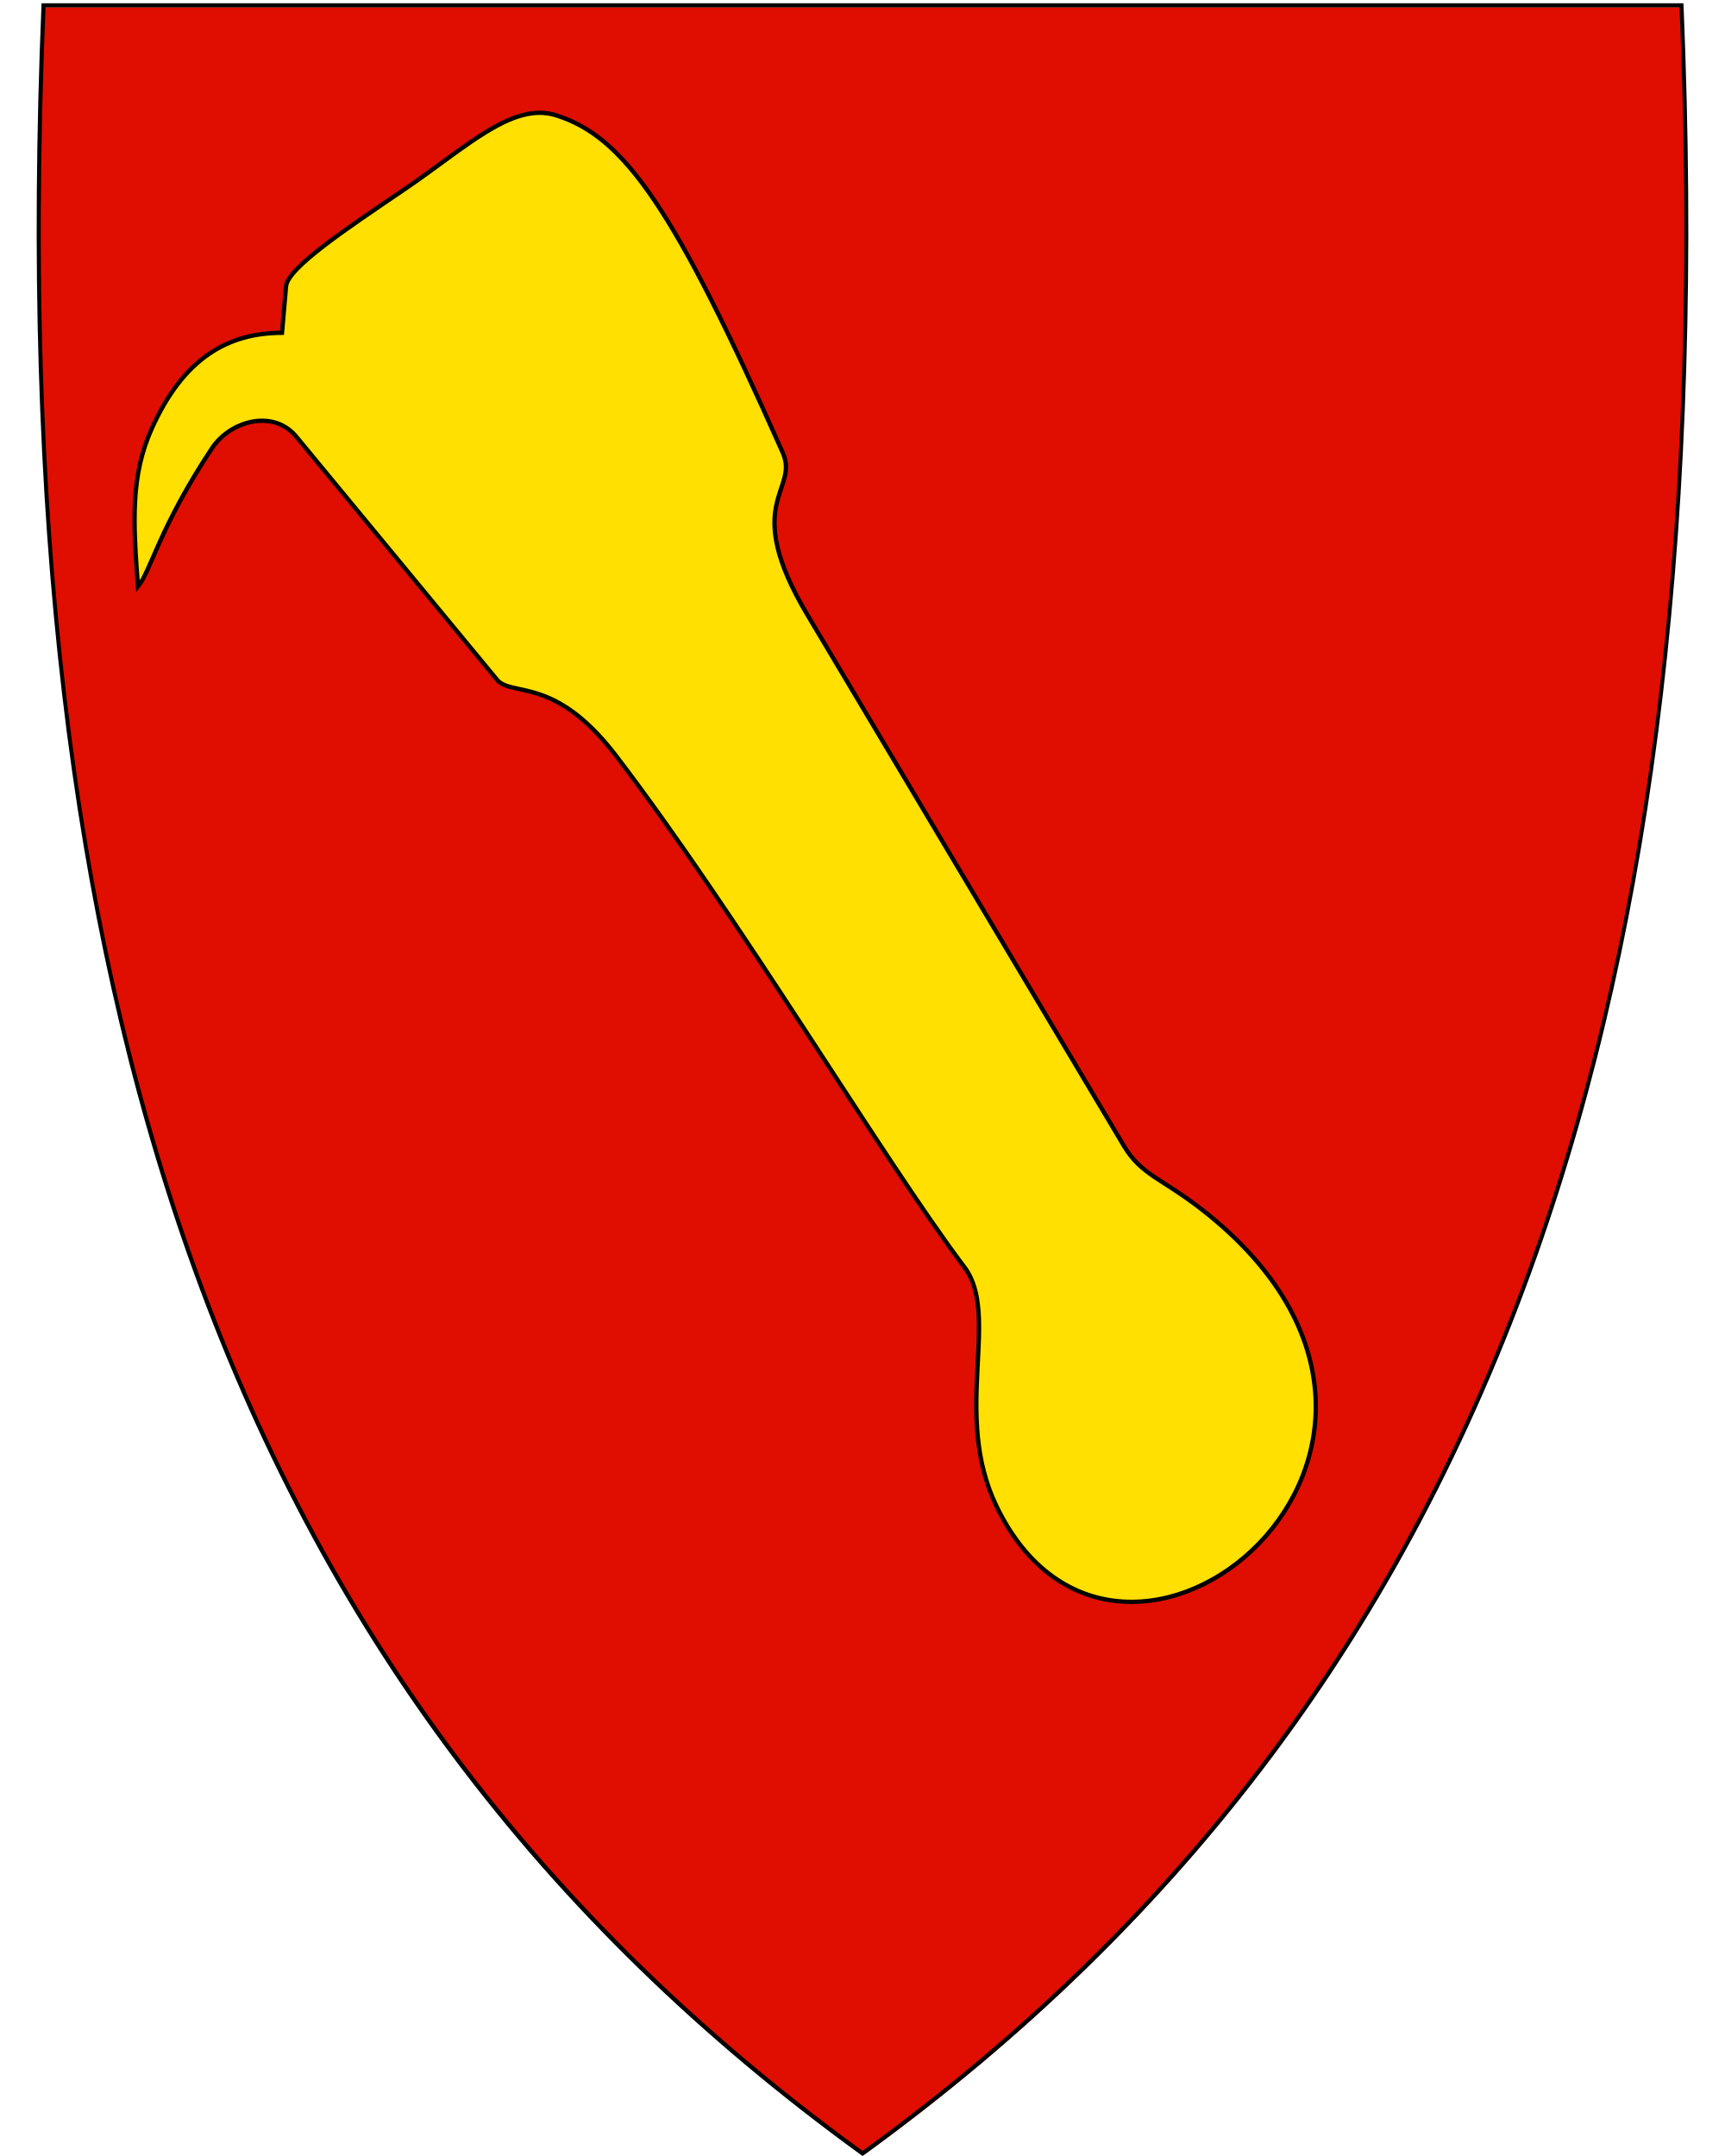
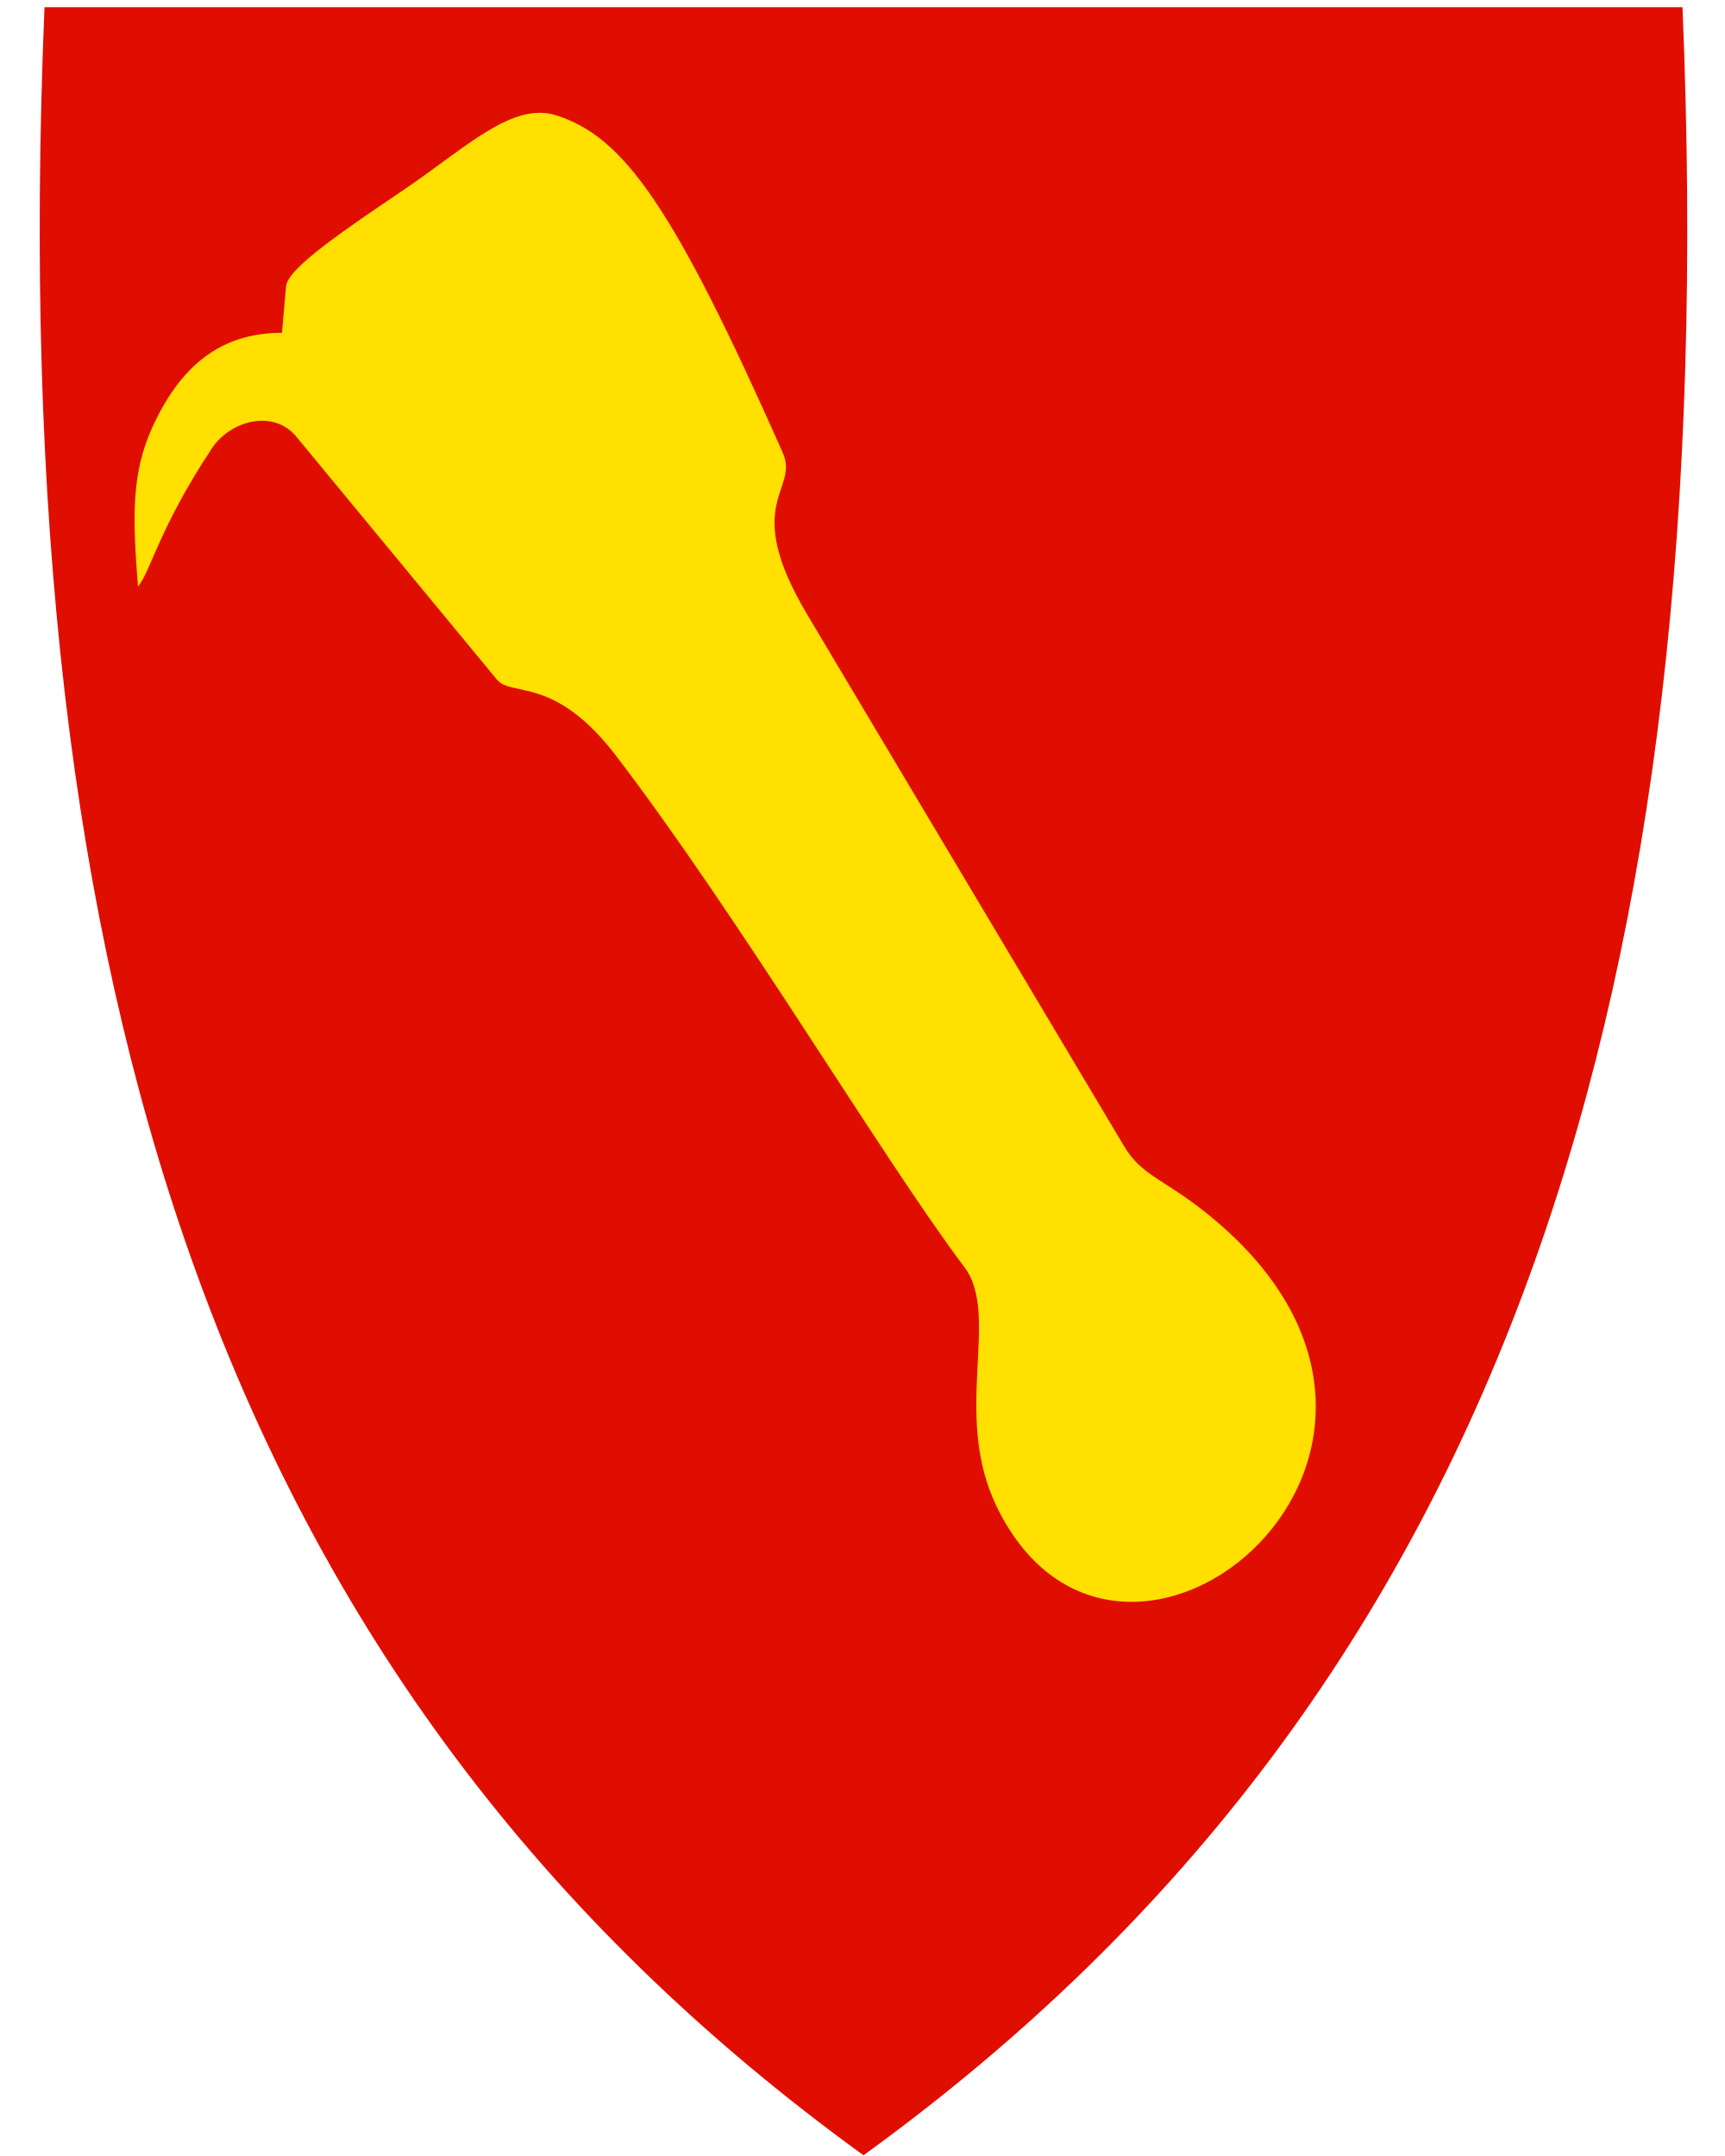
<svg xmlns="http://www.w3.org/2000/svg" id="svg2" version="1.1" x="0" y="0" width="400" height="500" viewBox="30.5 31.5 400 500" enable-background="new 30.5 31.5 412 533" xml:space="preserve">
  <defs id="defs6" />
  <path fill="#e00e00" d="M230.45 531.13C156.13 477.21 105.19 409.11 74.71 322.97 47.07 244.87 35.98 150.22 40.8 33.62l0.02-0.46 379.82 0 0.02 0.46c4.81 116.6-6.28 211.24-33.91 289.35-30.48 86.14-81.42 154.24-155.74 208.16l-0.28 0.2-0.28-0.2z" id="path4148" />
-   <path id="path10" d="M419.96 33.21C429.03 252.66 383.71 419.16 230.51 530.31 146.04 469.02 94.36 390.9 66.52 296.34 64.43 289.25 62.48 282.07 60.65 274.8 49.2 229.11 42.88 179.78 40.77 126.86 39.57 96.8 39.72 65.58 41.06 33.21l189.45 0 189.45 0m0.92-0.95-0.92 0-189.45 0-189.45 0-0.92 0-0.04 0.92c-4.82 116.66 6.28 211.36 33.93 289.52 30.51 86.24 81.51 154.41 155.91 208.39l0.56 0.41 0.56-0.41C305.46 477.11 356.46 408.94 386.97 322.7 414.62 244.54 425.72 149.84 420.9 33.18l-0.04-0.92 0 0z" />
-   <path id="path2830" d="m62.49 167.52c-1.14-14.98-1.72-25.73 3.23-36.69 7.39-16.38 17.7-22.12 30.17-22.15l0.94-10.77c0.37-4.29 13.88-13.29 27.45-22.5 14.26-9.67 24.98-20.35 35.13-17.18 15.88 4.97 27.39 21.44 52.6 78.26 3.94 8.87-9.89 11.42 5.71 37.6l73.37 123.11c4.12 6.91 8.73 7.44 18.4 15.03 69.79 54.81-19.19 128.18-47.93 68.55-10.33-21.43 1.02-44.2-7.43-55.42C235.14 300.16 201.81 243.95 173.06 206.39 158.88 188.1 149.14 193.24 145.71 189.09L99.43 133.03c-5.43-6.91-15.58-3.9-19.76 2.4-12.25 18.45-14.21 28.57-17.18 32.09z" style="fill:#ffe000;stroke-miterlimit:4;stroke:#000" />
+   <path id="path2830" d="m62.49 167.52c-1.14-14.98-1.72-25.73 3.23-36.69 7.39-16.38 17.7-22.12 30.17-22.15l0.94-10.77c0.37-4.29 13.88-13.29 27.45-22.5 14.26-9.67 24.98-20.35 35.13-17.18 15.88 4.97 27.39 21.44 52.6 78.26 3.94 8.87-9.89 11.42 5.71 37.6l73.37 123.11c4.12 6.91 8.73 7.44 18.4 15.03 69.79 54.81-19.19 128.18-47.93 68.55-10.33-21.43 1.02-44.2-7.43-55.42C235.14 300.16 201.81 243.95 173.06 206.39 158.88 188.1 149.14 193.24 145.71 189.09L99.43 133.03c-5.43-6.91-15.58-3.9-19.76 2.4-12.25 18.45-14.21 28.57-17.18 32.09z" style="fill:#ffe000" />
</svg>
